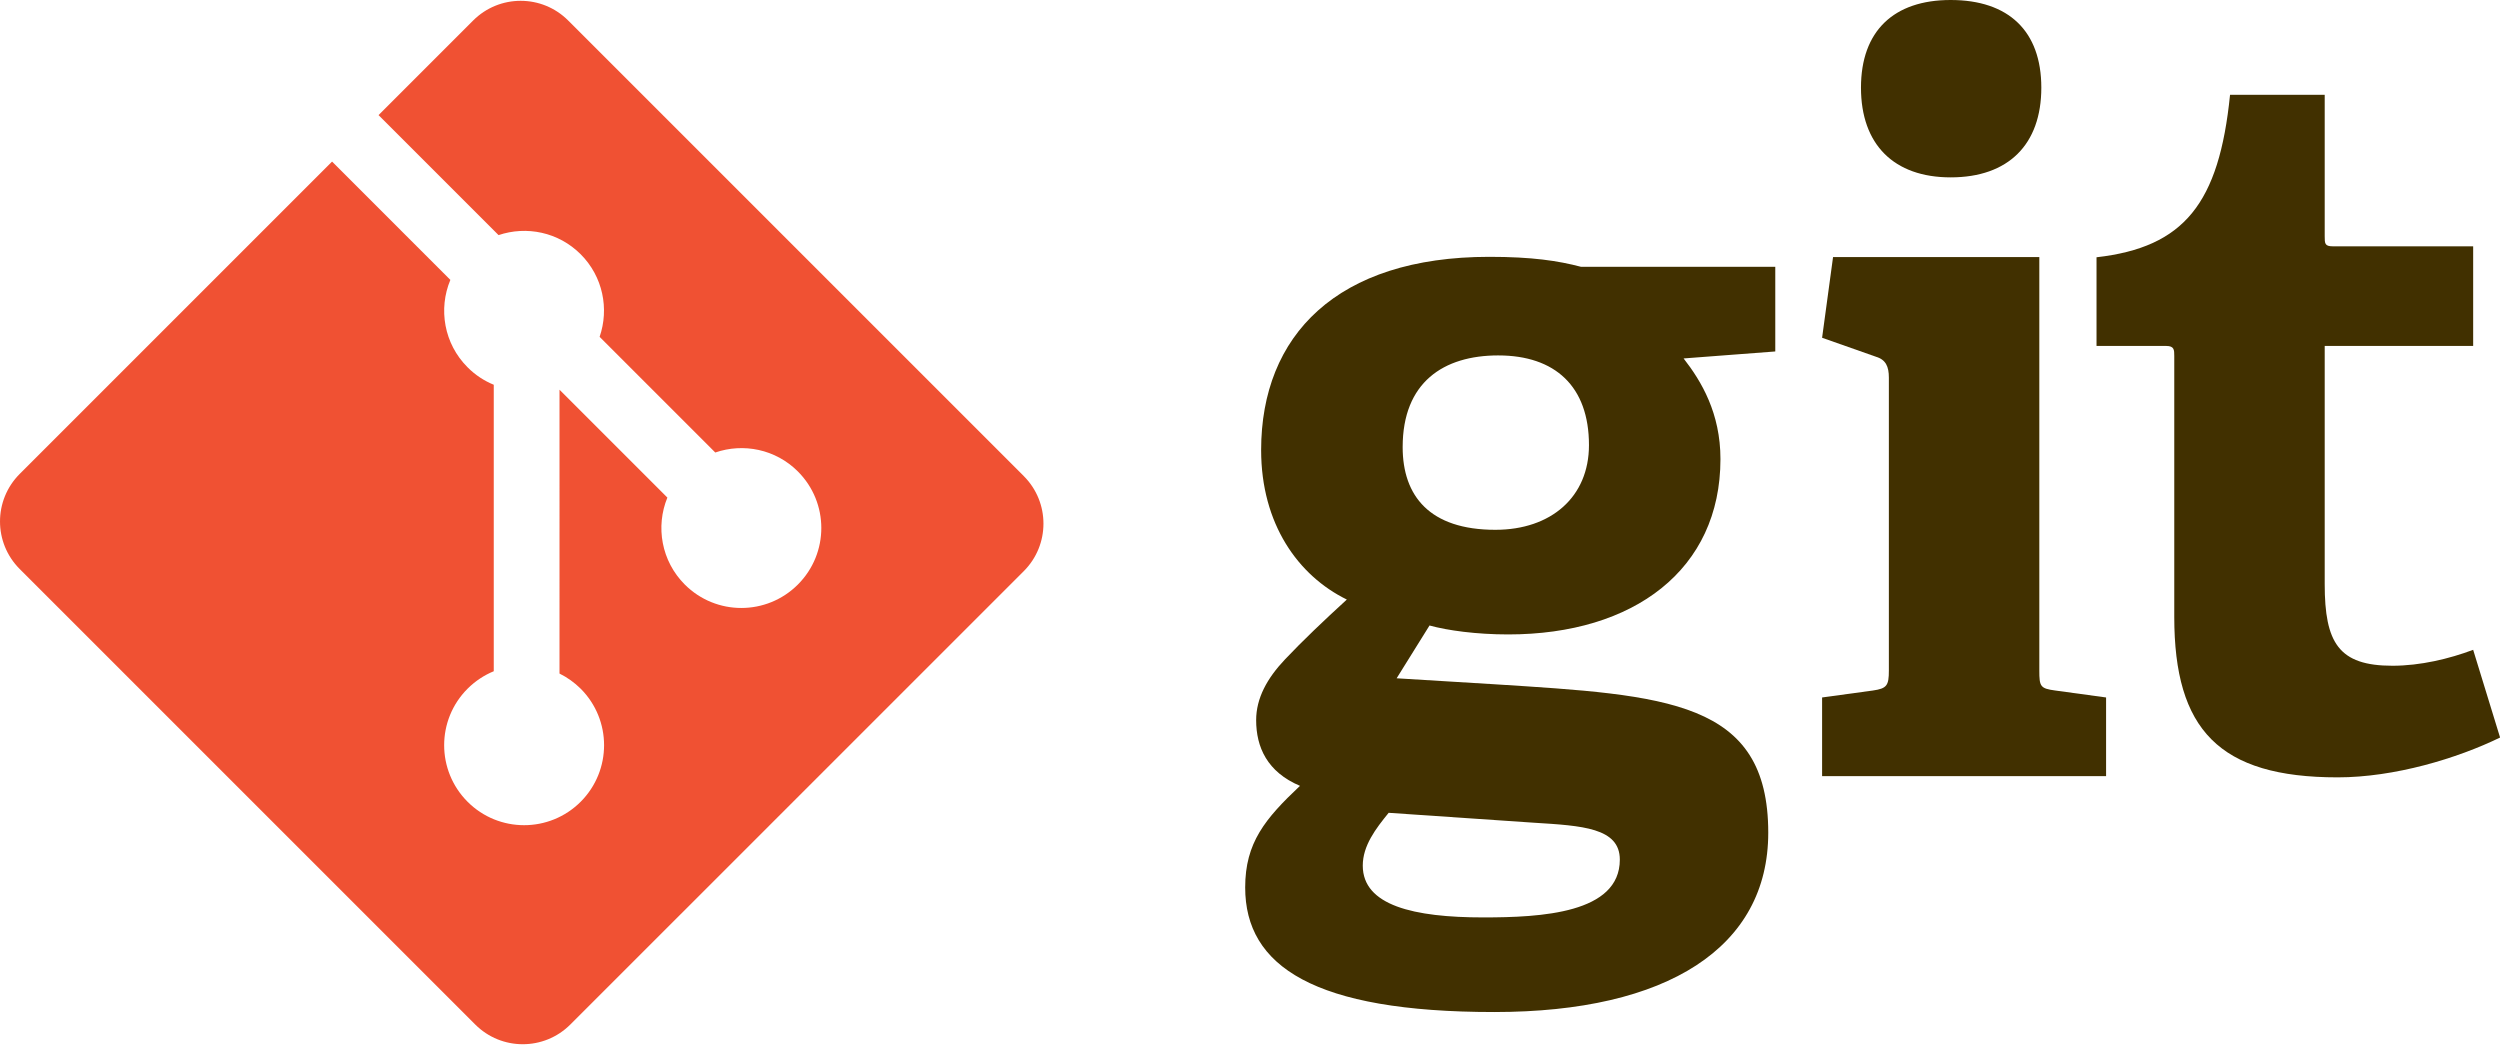
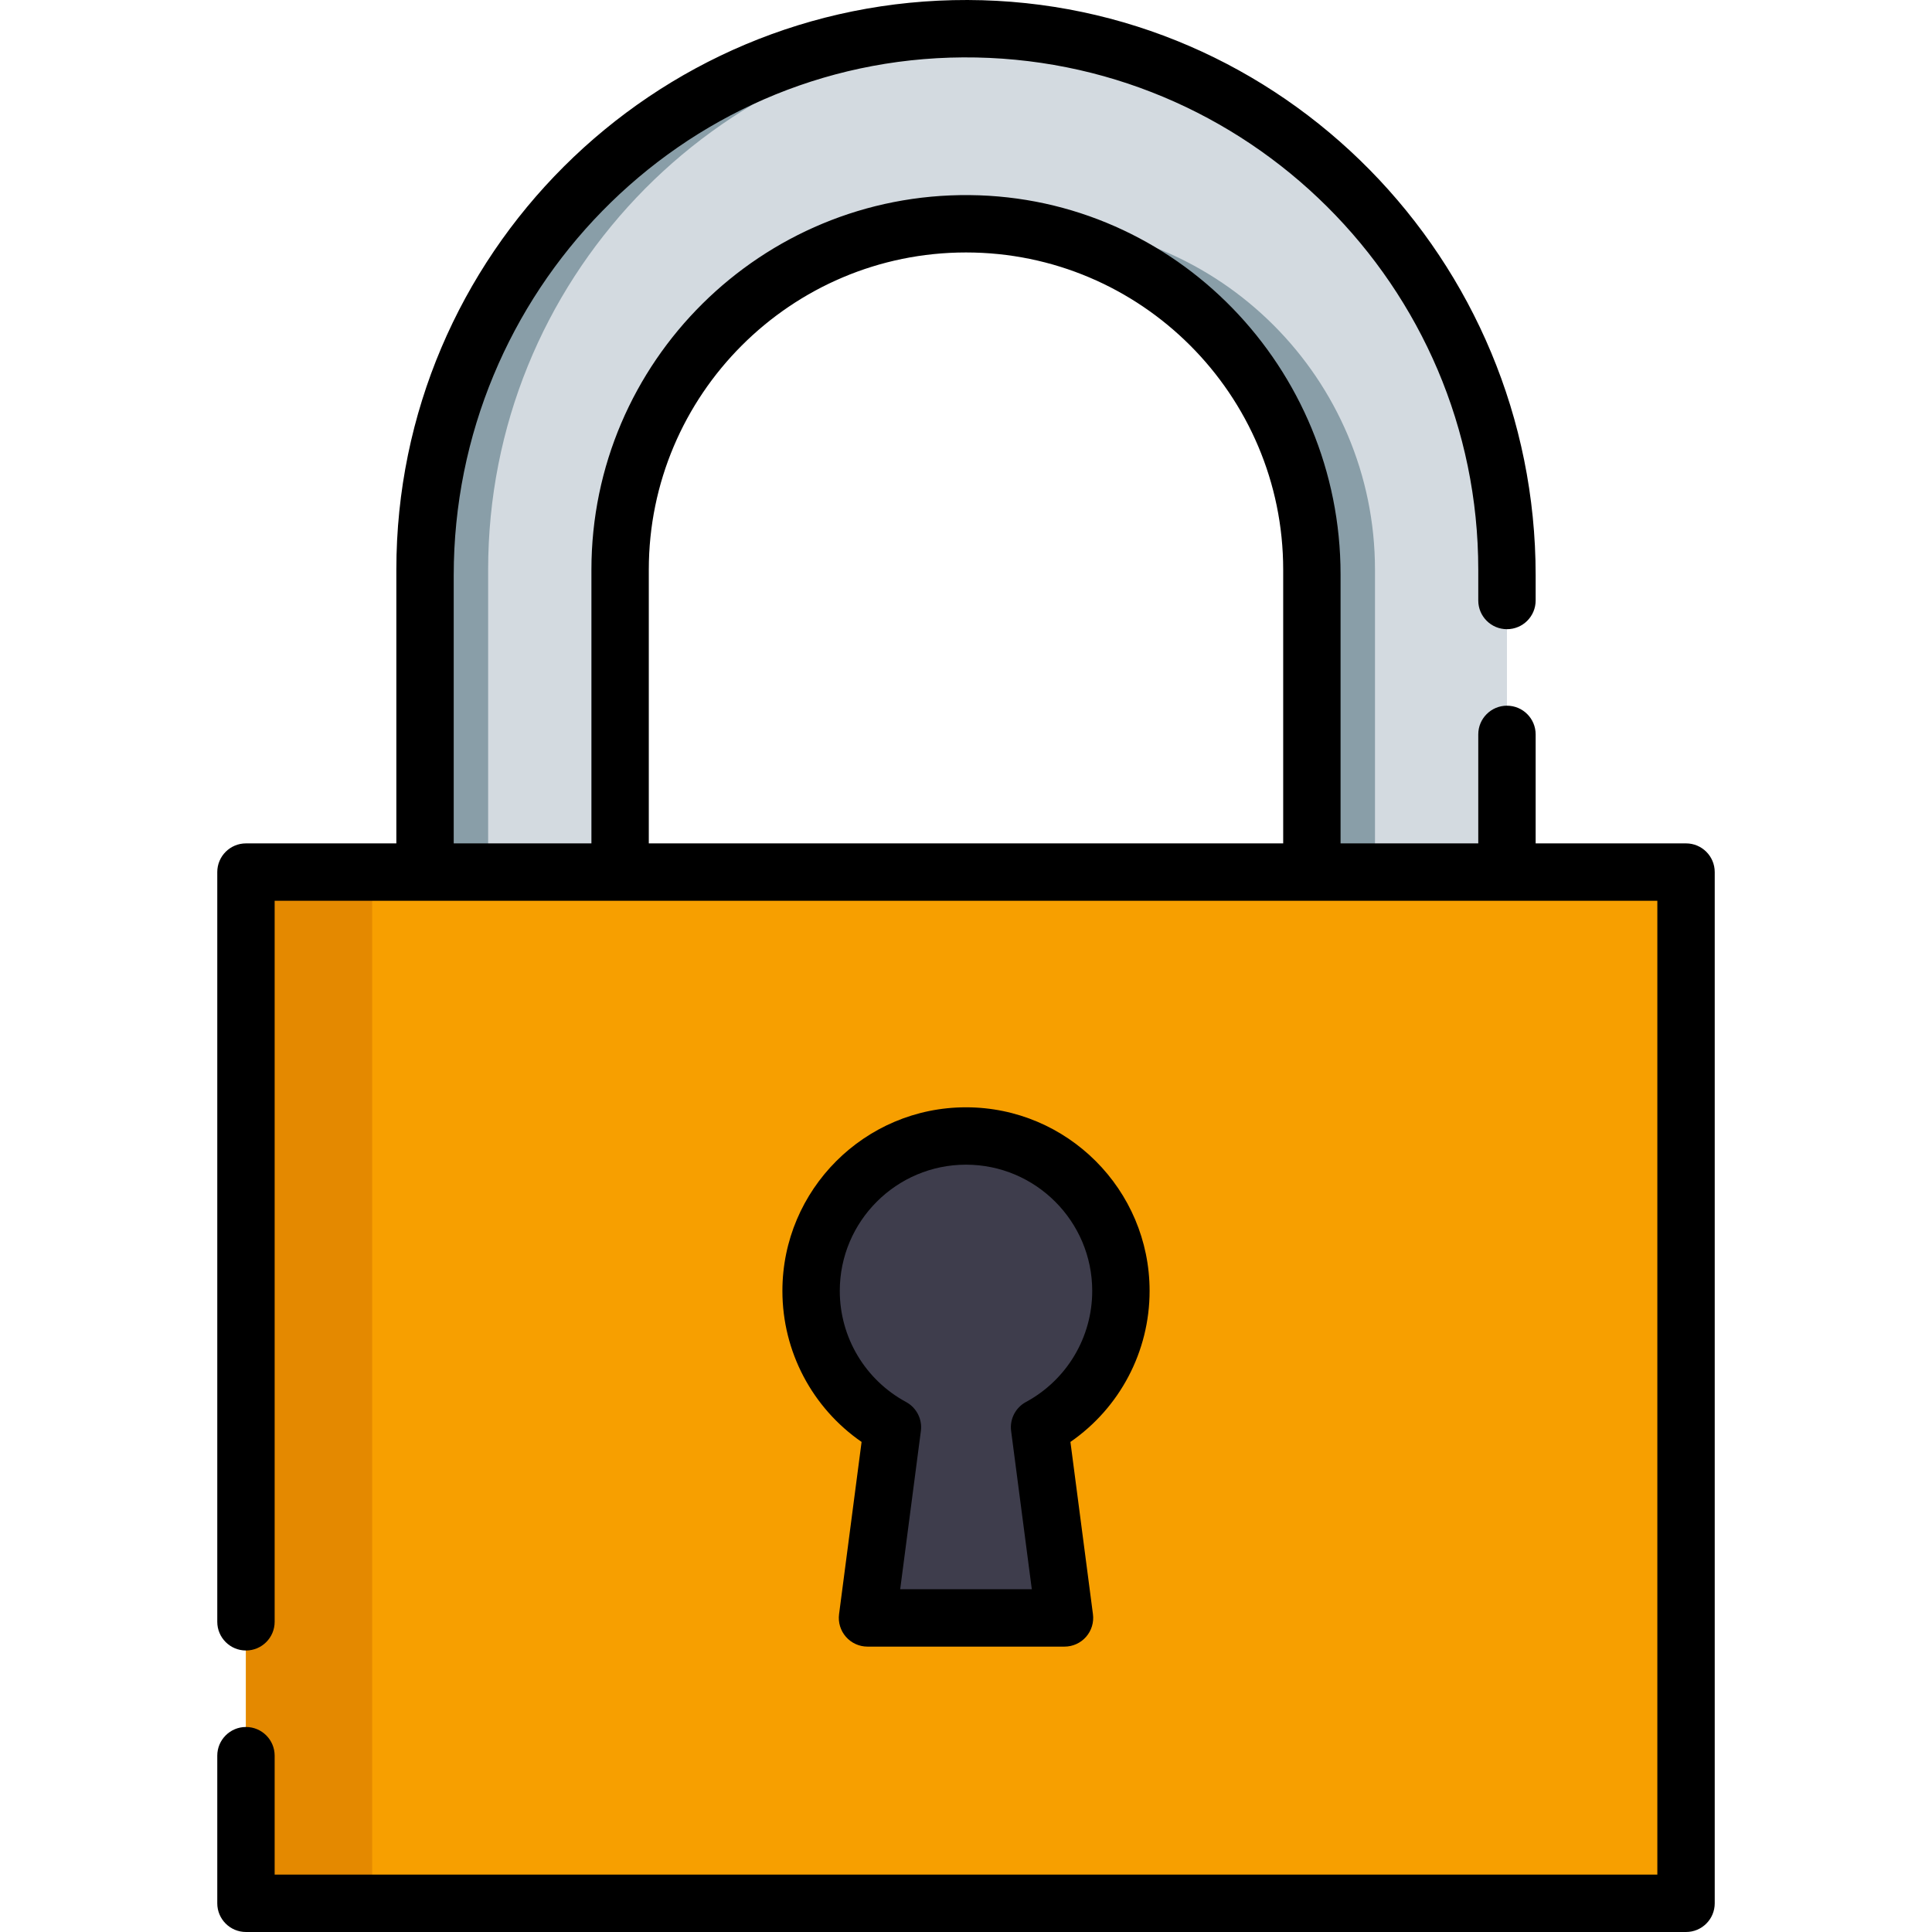
- <svg xmlns="http://www.w3.org/2000/svg" viewBox="0 0 272.96 114.01">
-   <path fill="#413000" d="m163.59,38.806c-5.985,0-10.442,2.939-10.442,10.012,0,5.329,2.938,9.028,10.12,9.028,6.088,0,10.222-3.587,10.222-9.248,0-6.416-3.7-9.791-9.9-9.791zm-11.97,49.94c-1.416,1.738-2.828,3.585-2.828,5.765,0,4.348,5.545,5.657,13.162,5.657,6.31,0,14.905-0.442,14.905-6.309,0-3.487-4.135-3.703-9.36-4.03l-15.88-1.083zm32.201-49.611c1.955,2.503,4.025,5.985,4.025,10.989,0,12.075-9.465,19.146-23.169,19.146-3.485,0-6.64-0.434-8.596-0.977l-3.591,5.765,10.66,0.651c18.822,1.199,29.915,1.744,29.915,16.208,0,12.514-10.985,19.581-29.915,19.581-19.69,0-27.196-5.005-27.196-13.598,0-4.897,2.176-7.503,5.984-11.098-3.591-1.518-4.786-4.236-4.786-7.175,0-2.395,1.195-4.57,3.156-6.639,1.958-2.065,4.133-4.135,6.744-6.527-5.33-2.61-9.356-8.268-9.356-16.319,0-12.509,8.269-21.1,24.91-21.1,4.679,0,7.509,0.431,10.011,1.087h21.215v9.245l-10.01,0.762" />
-   <path fill="#413000" d="m212.98,19.366c-6.202,0-9.791-3.593-9.791-9.796,0-6.195,3.589-9.57,9.791-9.57,6.31,0,9.9,3.375,9.9,9.57,0,6.203-3.59,9.796-9.9,9.796zm-14.036,65.376,0-8.59,5.55-0.759c1.524-0.221,1.74-0.544,1.74-2.18v-31.983c0-1.194-0.325-1.959-1.416-2.283l-5.874-2.069,1.196-8.809h22.521v45.144c0,1.744,0.105,1.96,1.741,2.18l5.549,0.759v8.59h-31.008" />
-   <path fill="#413000" d="m272.97,80.526c-4.68,2.282-11.532,4.349-17.736,4.349-12.945,0-17.839-5.217-17.839-17.515v-28.5c0-0.651,0-1.088-0.874-1.088h-7.614v-9.682c9.576-1.091,13.381-5.878,14.578-17.736h10.336v15.453c0,0.759,0,1.087,0.871,1.087h15.338v10.877h-16.209v25.999c0,6.419,1.525,8.919,7.396,8.919,3.05,0,6.201-0.759,8.812-1.739l2.94,9.576" />
-   <path fill="#f05133" d="M111.78,51.977,62.035,2.238c-2.862-2.865-7.508-2.865-10.374,0l-10.329,10.33,13.102,13.102c3.046-1.028,6.537-0.339,8.964,2.088,2.439,2.442,3.124,5.963,2.07,9.02l12.628,12.628c3.055-1.053,6.58-0.373,9.02,2.071,3.411,3.41,3.411,8.934,0,12.345-3.411,3.412-8.936,3.412-12.349,0-2.564-2.567-3.199-6.335-1.9-9.494l-11.777-11.777-0.001,30.991c0.832,0.412,1.616,0.961,2.309,1.651,3.41,3.409,3.41,8.933,0,12.348-3.411,3.409-8.938,3.409-12.345,0-3.41-3.415-3.41-8.938,0-12.348,0.843-0.841,1.818-1.478,2.858-1.905v-31.279c-1.041-0.425-2.015-1.057-2.859-1.905-2.583-2.581-3.205-6.372-1.88-9.544l-12.916-12.918-34.106,34.105c-2.866,2.867-2.866,7.513,0,10.378l49.742,49.739c2.864,2.865,7.508,2.865,10.376,0l49.512-49.504c2.865-2.866,2.865-7.514,0-10.379" />
+ <svg xmlns="http://www.w3.org/2000/svg" version="1.1" id="Capa_1" x="0px" y="0px" viewBox="0 0 512.001 512.001" style="enable-background:new 0 0 512.001 512.001;" xml:space="preserve">
+   <path style="fill:#D3DAE0;" d="M399.36,231.111v-80.142c0-79.179-64.187-143.366-143.356-143.366  c-79.179,0-143.366,64.187-143.366,143.366v80.142 M164.336,231.111v-80.142c0-50.553,41.125-91.668,91.668-91.668  s91.658,41.115,91.658,91.668v80.142" />
+   <g>
+     <path style="fill:#899EA8;" d="M264.366,7.852c-2.767-0.159-5.554-0.249-8.362-0.249c-79.179,0-143.366,64.187-143.366,143.366   v80.142h16.725v-80.142C129.363,74.598,189.08,12.183,264.366,7.852z" />
+     <path style="fill:#899EA8;" d="M272.729,59.3c-2.819,0-5.608,0.135-8.363,0.385c46.637,4.238,83.295,43.549,83.295,91.283v80.142   h16.725v-80.142C364.386,100.416,323.271,59.3,272.729,59.3z" />
+   </g>
+   <rect x="65.181" y="231.111" style="fill:#F79F00;" width="381.634" height="273.291" />
+   <rect x="65.181" y="231.111" style="fill:#E48900;" width="33.45" height="273.291" />
+   <path style="fill:#3E3D4C;" d="M297.053,342.103c0-22.673-18.38-41.052-41.052-41.052s-41.052,18.379-41.052,41.052  c0,15.616,8.721,29.194,21.556,36.134l-6.606,50.531h52.205l-6.606-50.531C288.332,371.298,297.053,357.719,297.053,342.103z" />
+   <path d="M446.818,223.507h-39.855v-28.888c0-4.199-3.404-7.603-7.603-7.603l0,0c-4.199,0-7.603,3.404-7.603,7.603v28.888h-36.493  v-71.283c0-54.65-43.64-99.994-98.287-100.521c-55.182-0.531-100.244,44.203-100.244,99.265v72.539h-36.493v-71.043  c0-74.914,60.052-136.822,134.965-137.255c75.22-0.435,136.552,60.635,136.552,135.76v8.17c0,4.199,3.404,7.603,7.603,7.603l0,0  c4.199,0,7.603-3.404,7.603-7.603v-6.719c0-83.446-67.09-152.189-150.536-152.419c-83.438-0.229-151.391,67.583-151.391,150.968  v72.539H65.183c-4.199,0-7.603,3.404-7.603,7.603v198.684c0,4.199,3.404,7.603,7.603,7.603l0,0c4.199,0,7.603-3.404,7.603-7.603  V238.712h366.429v258.083H72.786v-31.522c0-4.199-3.404-7.603-7.603-7.603l0,0c-4.199,0-7.603,3.404-7.603,7.603v39.124  c0,4.199,3.404,7.603,7.603,7.603h381.635c4.199,0,7.603-3.404,7.603-7.603V231.109C454.42,226.911,451.017,223.507,446.818,223.507  z M171.939,150.969c0-46.354,37.711-84.065,84.065-84.065c46.348,0,84.055,37.711,84.055,84.065v72.539h-168.12V150.969z" />
+   <path d="M304.656,342.102c0-26.828-21.827-48.655-48.655-48.655s-48.655,21.827-48.655,48.655c0,16.099,7.92,30.995,20.983,40.024  l-5.969,45.656c-0.284,2.17,0.381,4.357,1.825,6.001c1.443,1.645,3.526,2.588,5.714,2.588h52.205c2.189,0,4.27-0.943,5.714-2.588  c1.443-1.644,2.108-3.831,1.825-6.001l-5.969-45.656C296.735,373.098,304.656,358.202,304.656,342.102z M271.88,371.549  c-2.77,1.499-4.33,4.549-3.922,7.674l5.483,41.943h-34.882l5.483-41.943c0.409-3.124-1.152-6.175-3.922-7.674  c-10.837-5.859-17.57-17.143-17.57-29.447c0-18.444,15.006-33.45,33.45-33.45c18.444,0,33.45,15.006,33.45,33.45  C289.451,354.406,282.718,365.69,271.88,371.549z" />
+   <g>
+ </g>
+   <g>
+ </g>
+   <g>
+ </g>
+   <g>
+ </g>
+   <g>
+ </g>
+   <g>
+ </g>
+   <g>
+ </g>
+   <g>
+ </g>
+   <g>
+ </g>
+   <g>
+ </g>
+   <g>
+ </g>
+   <g>
+ </g>
+   <g>
+ </g>
+   <g>
+ </g>
+   <g>
+ </g>
</svg>
